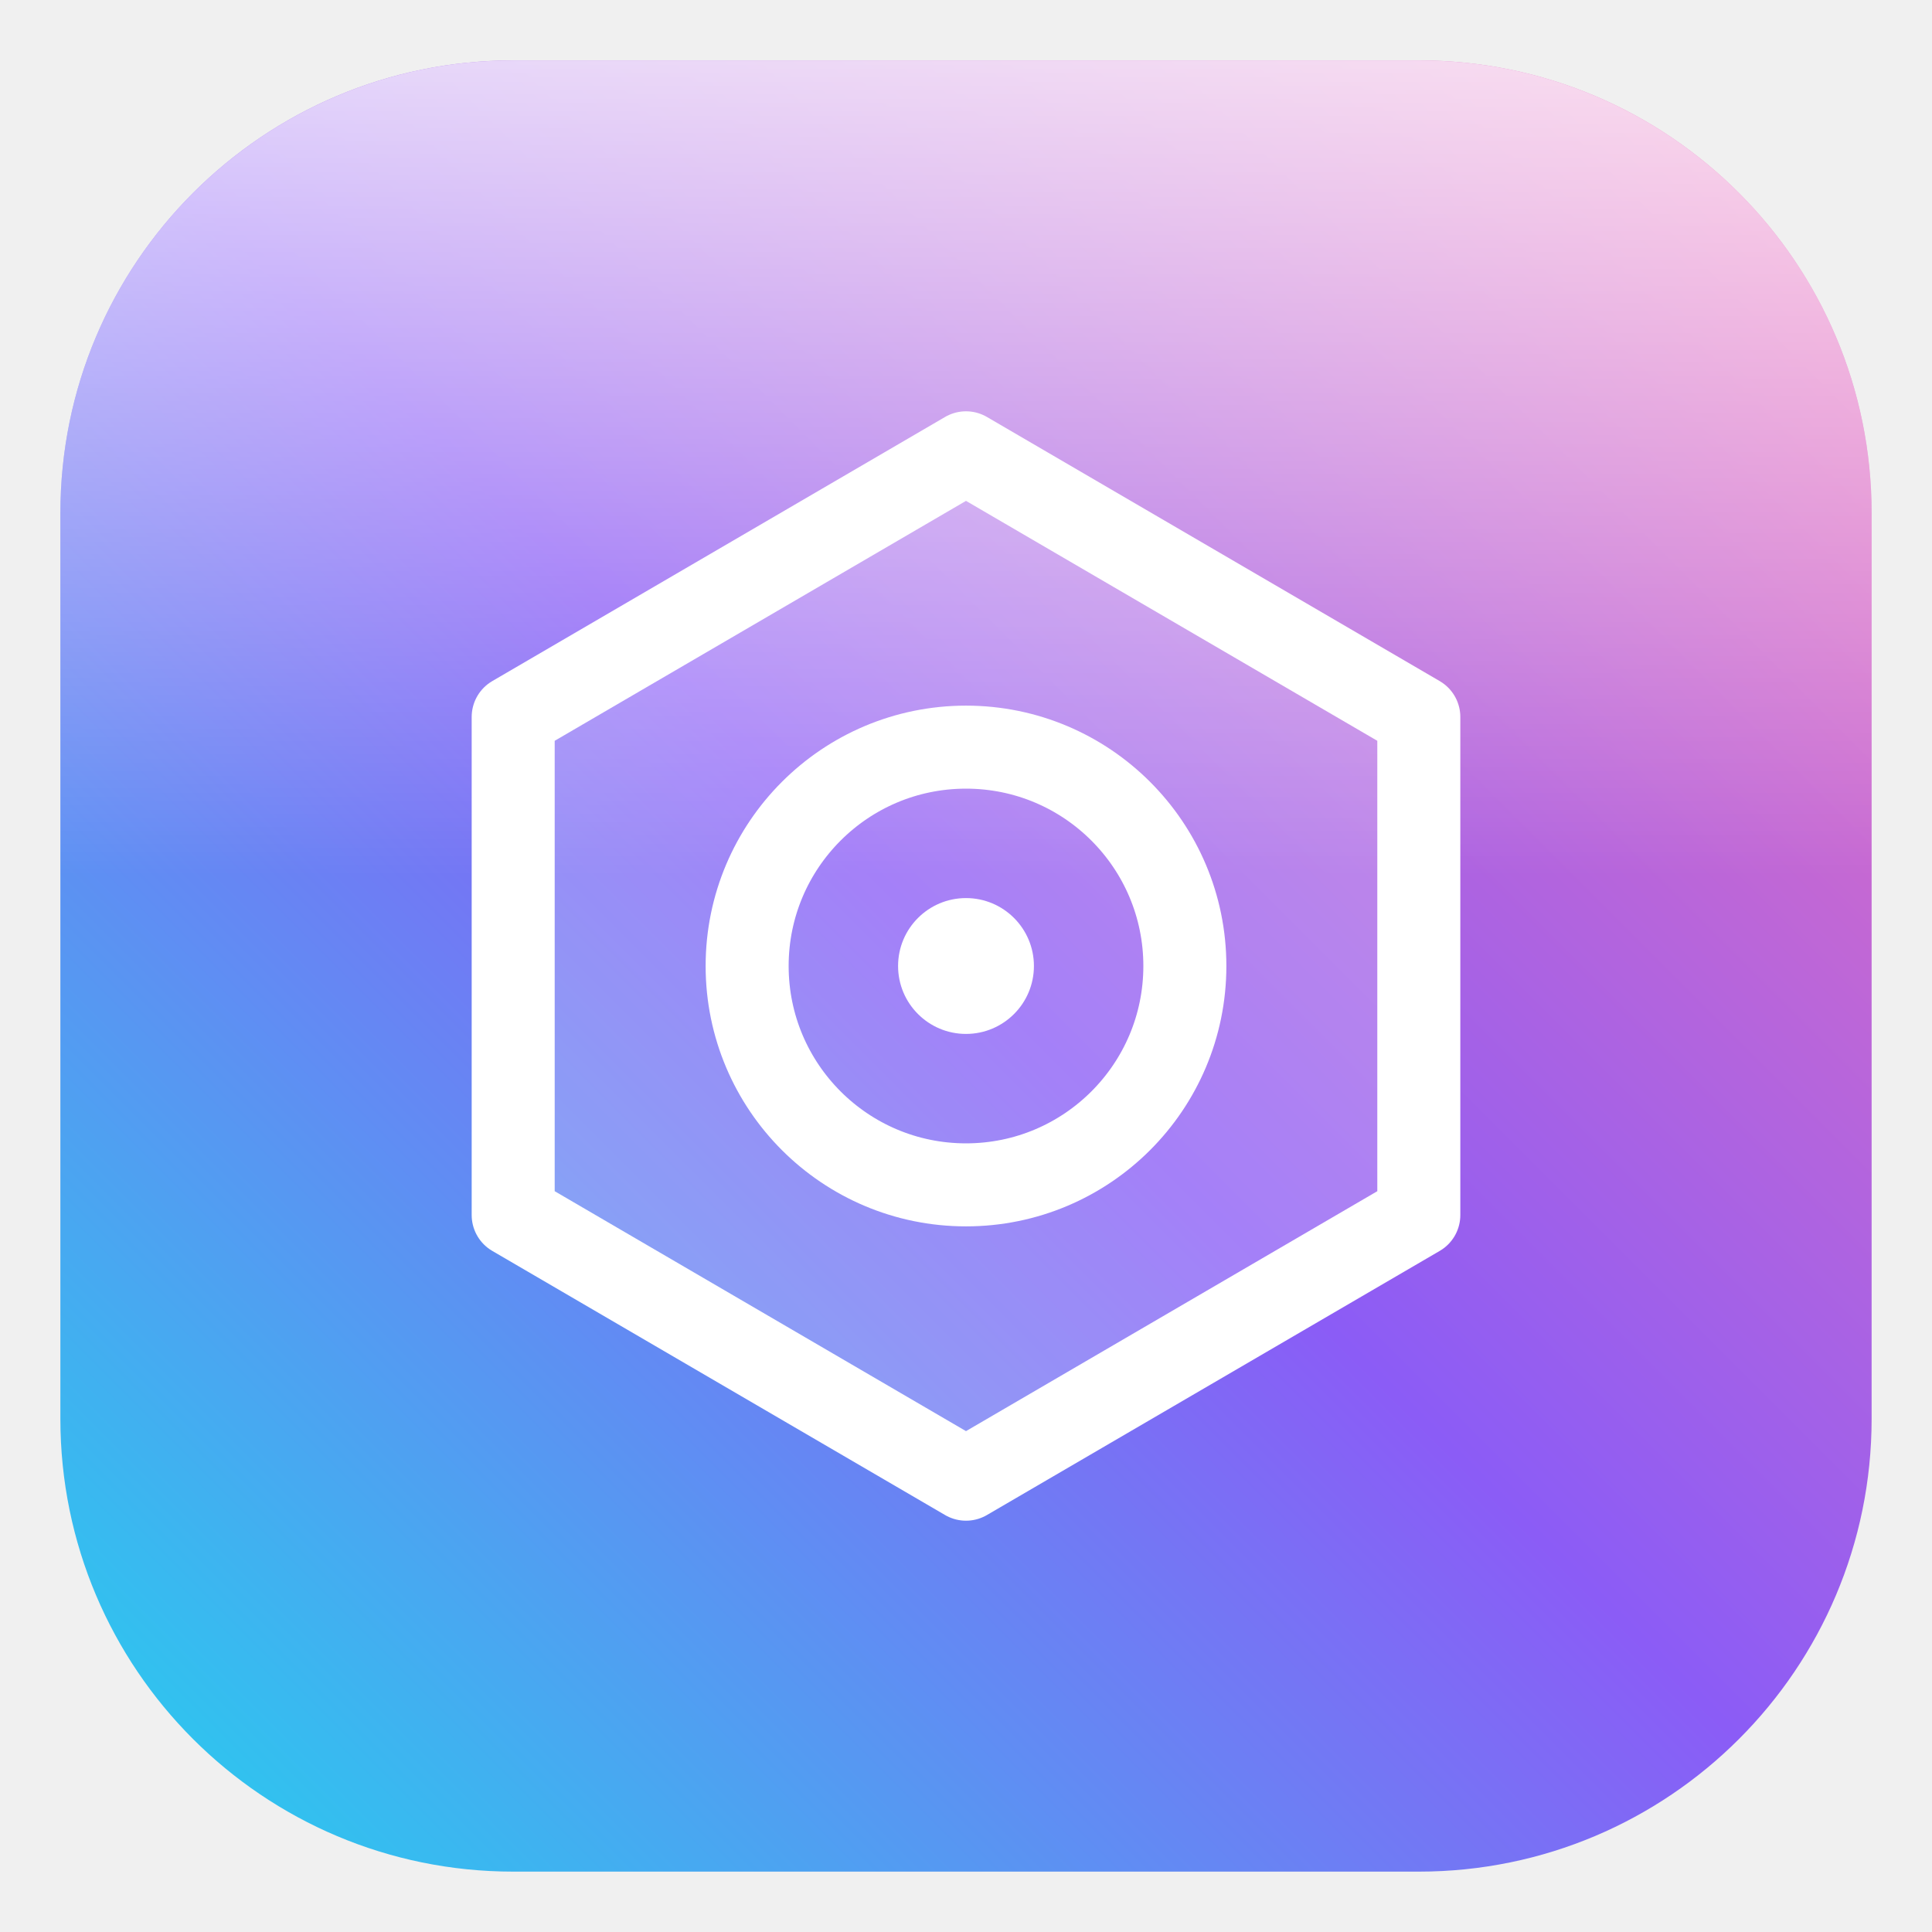
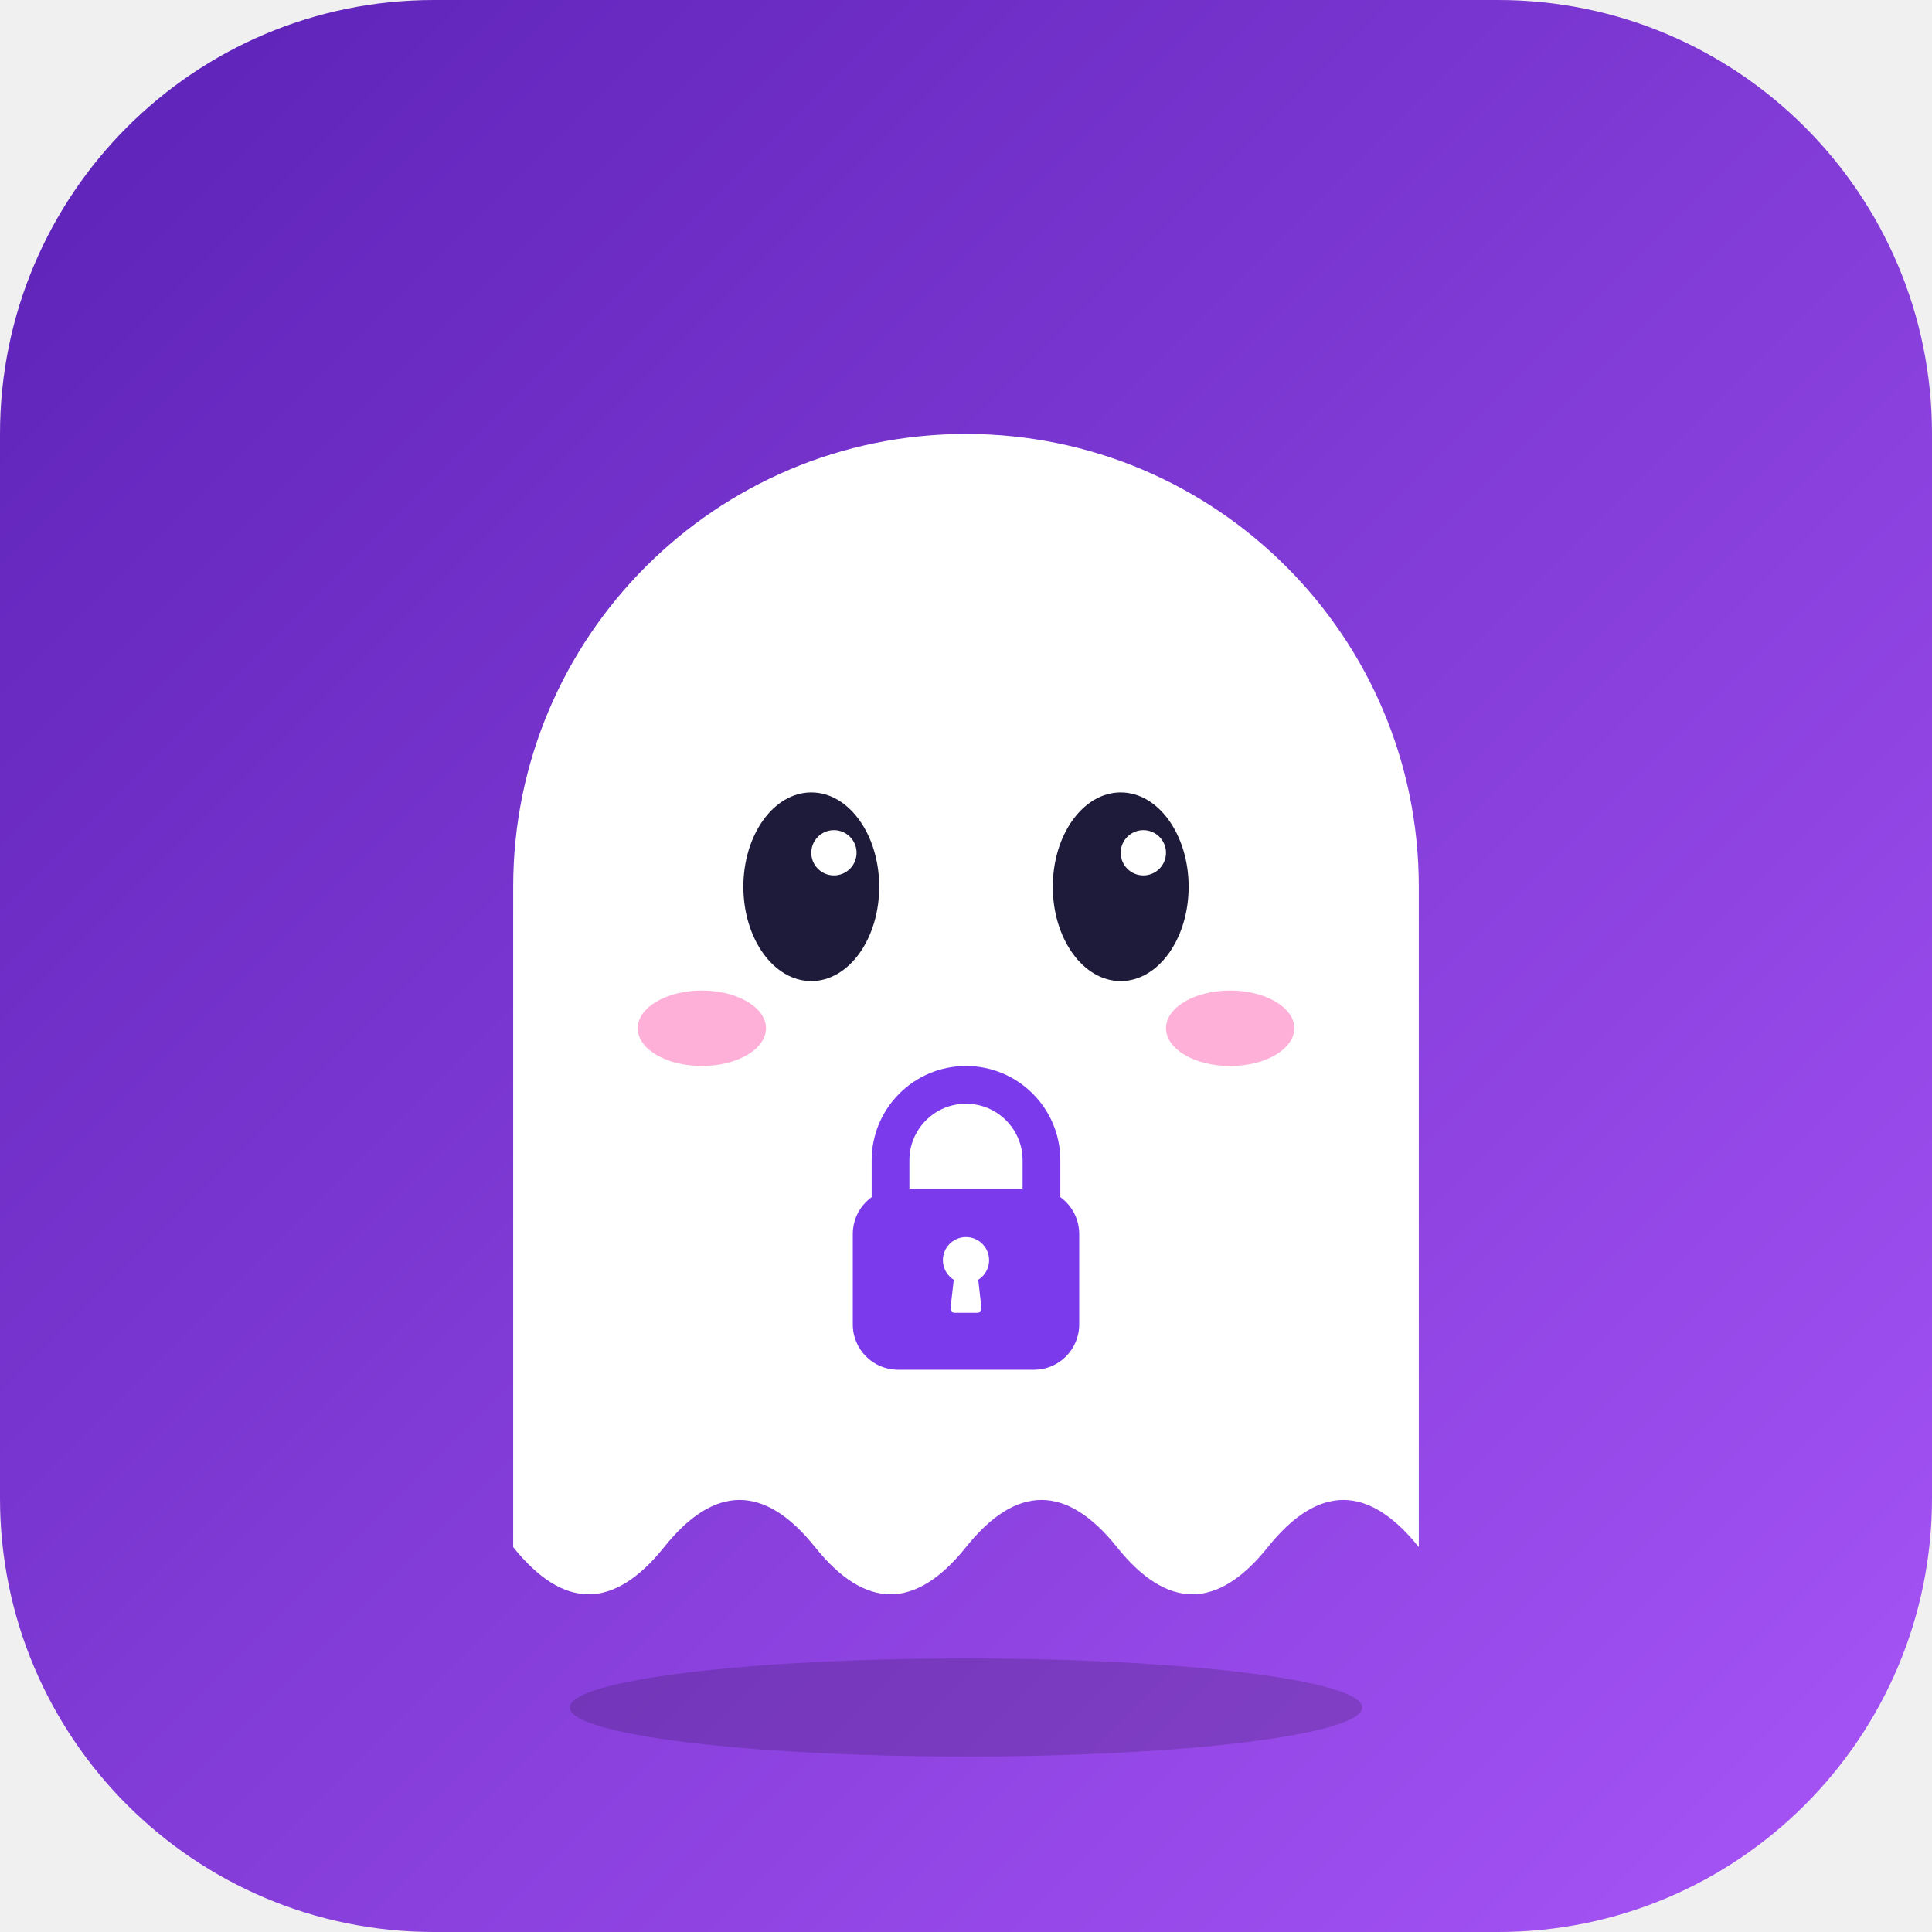
- <svg xmlns="http://www.w3.org/2000/svg" viewBox="0 0 512 512">
+ <svg xmlns="http://www.w3.org/2000/svg" viewBox="0 0 1024 1024" width="1024" height="1024">
  <defs>
-     <linearGradient id="g" x1="0" y1="1" x2="1" y2="0">
-       <stop offset="0" stop-color="#22d3ee" />
-       <stop offset=".5" stop-color="#8b5cf6" />
-       <stop offset="1" stop-color="#f472b6" />
-     </linearGradient>
-     <linearGradient id="s" x1="0" y1="0" x2="0" y2="1">
-       <stop offset="0" stop-color="#fff" stop-opacity=".75" />
-       <stop offset=".45" stop-color="#fff" stop-opacity="0" />
+     <linearGradient id="g9" x1="0" y1="0" x2="1" y2="1">
+       <stop offset="0" stop-color="#5b21b6" />
+       <stop offset="1" stop-color="#a855f7" />
    </linearGradient>
  </defs>
-   <rect x="16" y="16" width="480" height="480" rx="120" fill="url(#g)" />
-   <rect x="16" y="16" width="480" height="480" rx="120" fill="url(#s)" />
-   <path d="M256 120 L376 190 L376 322 L256 392 L136 322 L136 190 Z" fill="#fff" fill-opacity=".22" stroke="#fff" stroke-width="22" stroke-linejoin="round" />
-   <circle cx="256" cy="256" r="58" fill="none" stroke="#fff" stroke-width="22" />
-   <circle cx="256" cy="256" r="18" fill="#fff" />
+   <rect x="0" y="0" width="1024" height="1024" rx="230" fill="url(#g9)" />
+   <ellipse cx="512" cy="905" rx="210" ry="26" fill="#000" opacity=".16" />
+   <path d="M272,820 V470 A240,240 0 0 1 752,470 V820 Q712,770 672,820 Q632,870 592,820 Q552,770 512,820 Q472,870 432,820 Q392,770 352,820 Q312,870 272,820 Z" fill="#fff" />
+   <ellipse cx="430" cy="470" rx="36" ry="50" fill="#1e1b3a" />
+   <ellipse cx="594" cy="470" rx="36" ry="50" fill="#1e1b3a" />
+   <circle cx="442" cy="452" r="12" fill="#fff" />
+   <circle cx="606" cy="452" r="12" fill="#fff" />
+   <ellipse cx="372" cy="545" rx="34" ry="20" fill="#ff8fc7" opacity=".7" />
+   <ellipse cx="652" cy="545" rx="34" ry="20" fill="#ff8fc7" opacity=".7" />
+   <path d="M472,640 V615 A40,40 0 0 1 552,615 V640" fill="none" stroke="#7c3aed" stroke-width="20" stroke-linecap="round" />
+   <rect x="452" y="630" width="120" height="96" rx="24" fill="#7c3aed" />
+   <circle cx="512" cy="667.92" r="12.24" fill="#fff" />
+   <path d="M506.22,672 L517.78,672 L520.16,693.08 Q520.5,695.8 517.78,695.8 L506.22,695.8 Q503.5,695.8 503.84,693.08 Z" fill="#fff" />
</svg>
